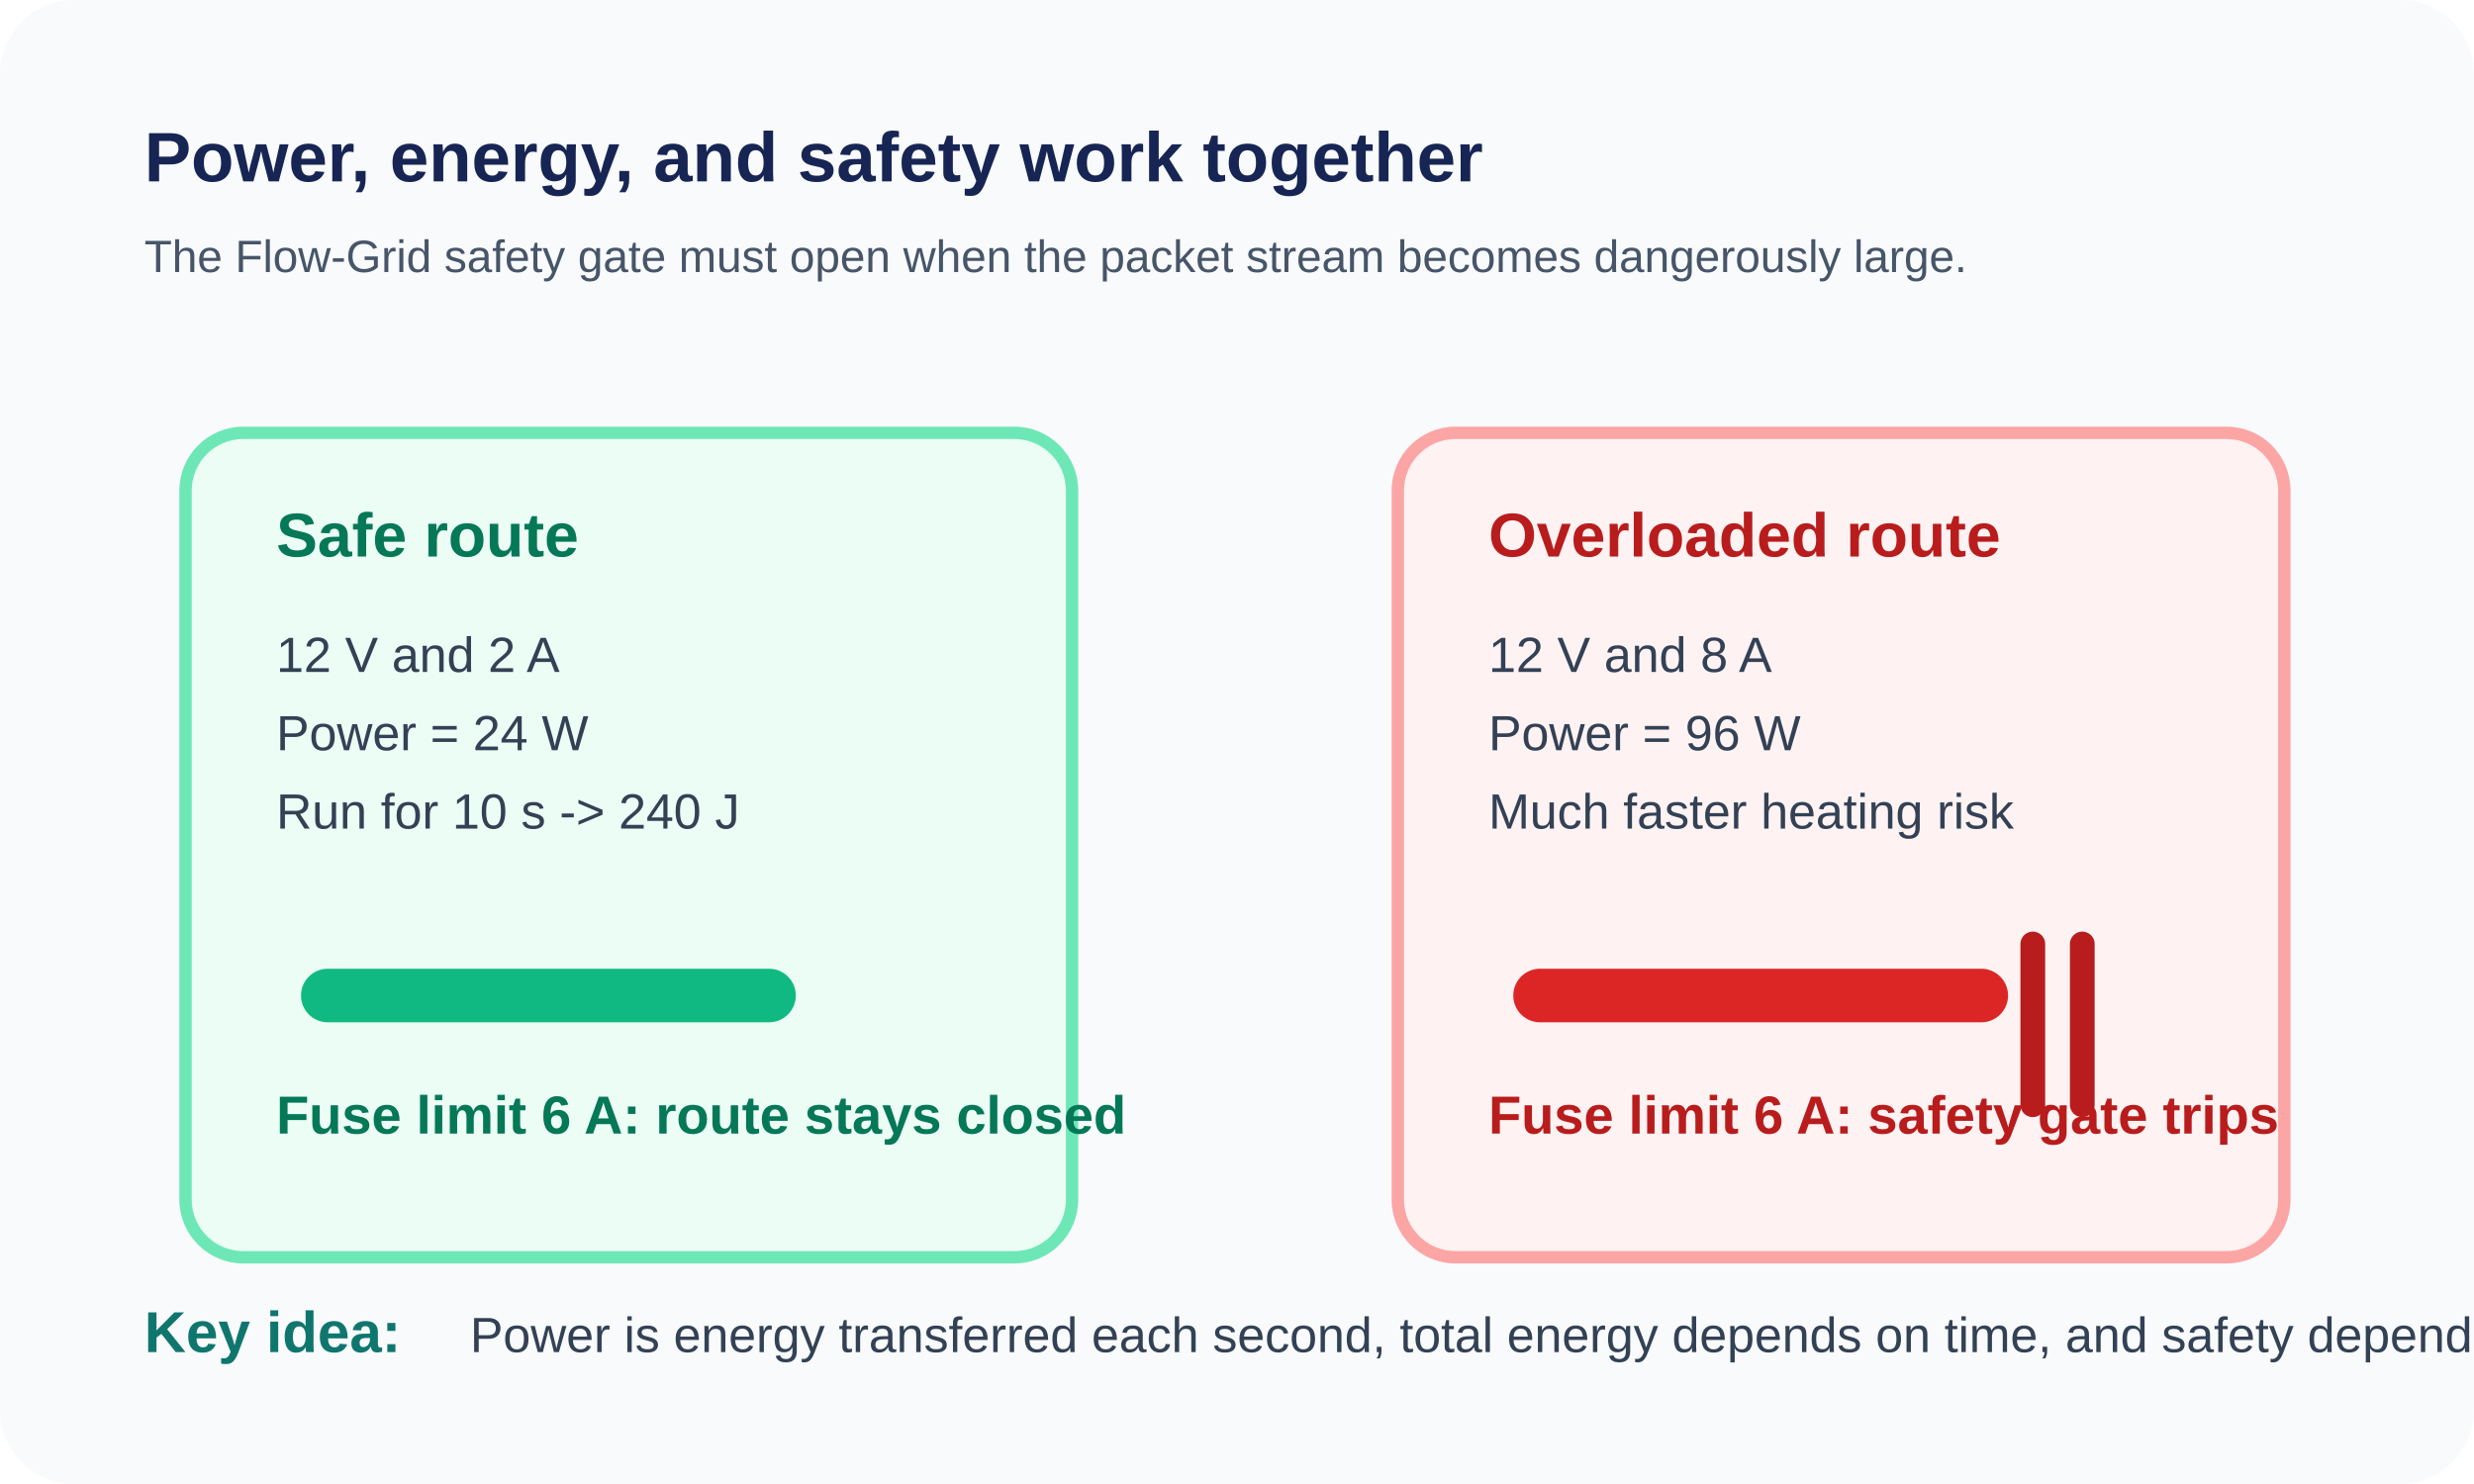
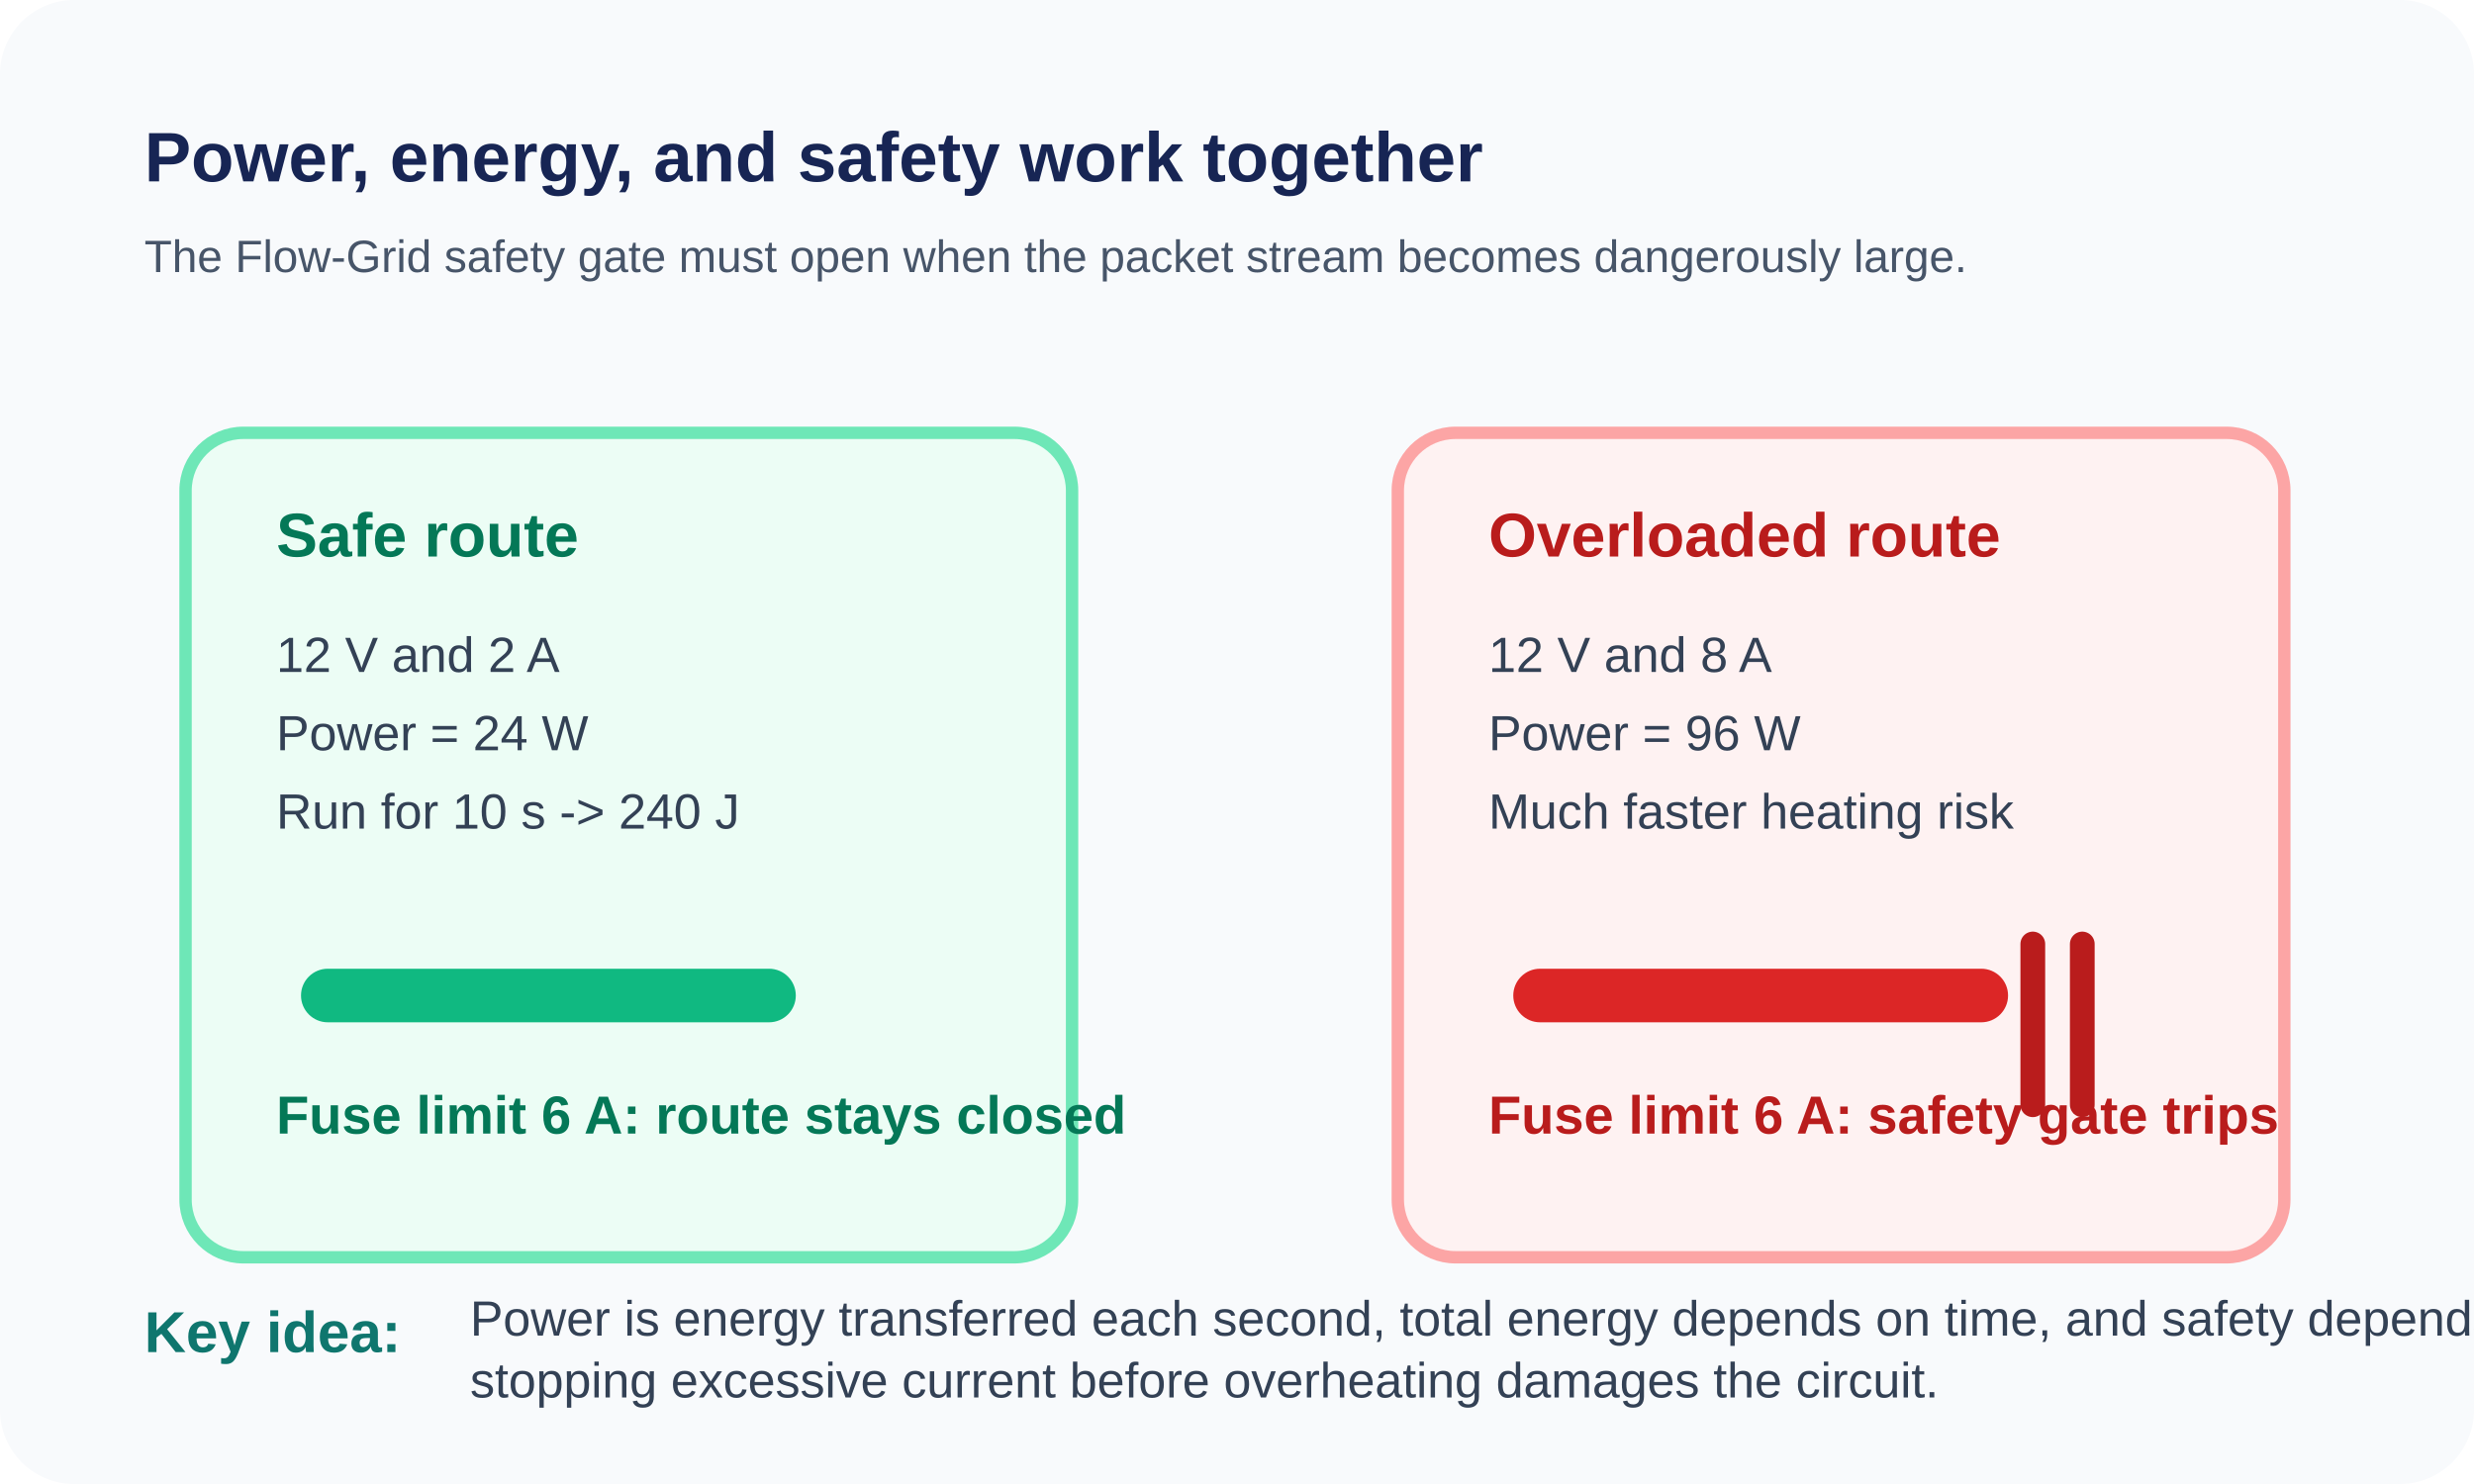
<svg xmlns="http://www.w3.org/2000/svg" width="1200" height="720" viewBox="0 0 1200 720" fill="none">
  <rect width="1200" height="720" rx="36" fill="#F8FAFC" />
  <text x="70" y="88" fill="#172554" font-family="Segoe UI, Arial, sans-serif" font-size="34" font-weight="700">Power, energy, and safety work together</text>
  <text x="70" y="132" fill="#475569" font-family="Segoe UI, Arial, sans-serif" font-size="22">The Flow-Grid safety gate must open when the packet stream becomes dangerously large.</text>
  <rect x="90" y="210" width="430" height="400" rx="28" fill="#ECFDF5" stroke="#6EE7B7" stroke-width="6" />
  <text x="134" y="270" fill="#047857" font-family="Segoe UI, Arial, sans-serif" font-size="30" font-weight="700">Safe route</text>
  <text x="134" y="326" fill="#334155" font-family="Segoe UI, Arial, sans-serif" font-size="24">12 V and 2 A</text>
  <text x="134" y="364" fill="#334155" font-family="Segoe UI, Arial, sans-serif" font-size="24">Power = 24 W</text>
  <text x="134" y="402" fill="#334155" font-family="Segoe UI, Arial, sans-serif" font-size="24">Run for 10 s -&gt; 240 J</text>
  <rect x="146" y="470" width="240" height="26" rx="13" fill="#10B981" />
  <text x="134" y="550" fill="#047857" font-family="Segoe UI, Arial, sans-serif" font-size="26" font-weight="700">Fuse limit 6 A: route stays closed</text>
  <rect x="678" y="210" width="430" height="400" rx="28" fill="#FEF2F2" stroke="#FCA5A5" stroke-width="6" />
  <text x="722" y="270" fill="#B91C1C" font-family="Segoe UI, Arial, sans-serif" font-size="30" font-weight="700">Overloaded route</text>
  <text x="722" y="326" fill="#334155" font-family="Segoe UI, Arial, sans-serif" font-size="24">12 V and 8 A</text>
  <text x="722" y="364" fill="#334155" font-family="Segoe UI, Arial, sans-serif" font-size="24">Power = 96 W</text>
  <text x="722" y="402" fill="#334155" font-family="Segoe UI, Arial, sans-serif" font-size="24">Much faster heating risk</text>
  <rect x="734" y="470" width="240" height="26" rx="13" fill="#DC2626" />
  <path d="M986 458V536" stroke="#B91C1C" stroke-width="12" stroke-linecap="round" />
  <path d="M1010 458V536" stroke="#B91C1C" stroke-width="12" stroke-linecap="round" />
  <text x="722" y="550" fill="#B91C1C" font-family="Segoe UI, Arial, sans-serif" font-size="26" font-weight="700">Fuse limit 6 A: safety gate trips</text>
  <text x="70" y="656" fill="#0F766E" font-family="Segoe UI, Arial, sans-serif" font-size="28" font-weight="700">Key idea:</text>
-   <text x="228" y="656" fill="#334155" font-family="Segoe UI, Arial, sans-serif" font-size="24">Power is energy transferred each second, total energy depends on time, and safety depends on stopping excessive current.</text>
+   <text x="228" y="648" fill="#334155" font-family="Segoe UI, Arial, sans-serif" font-size="24">
+     <tspan x="228" dy="0">Power is energy transferred each second, total energy depends on time, and safety depends on</tspan>
+     <tspan x="228" dy="30">stopping excessive current before overheating damages the circuit.</tspan>
+   </text>
</svg>
